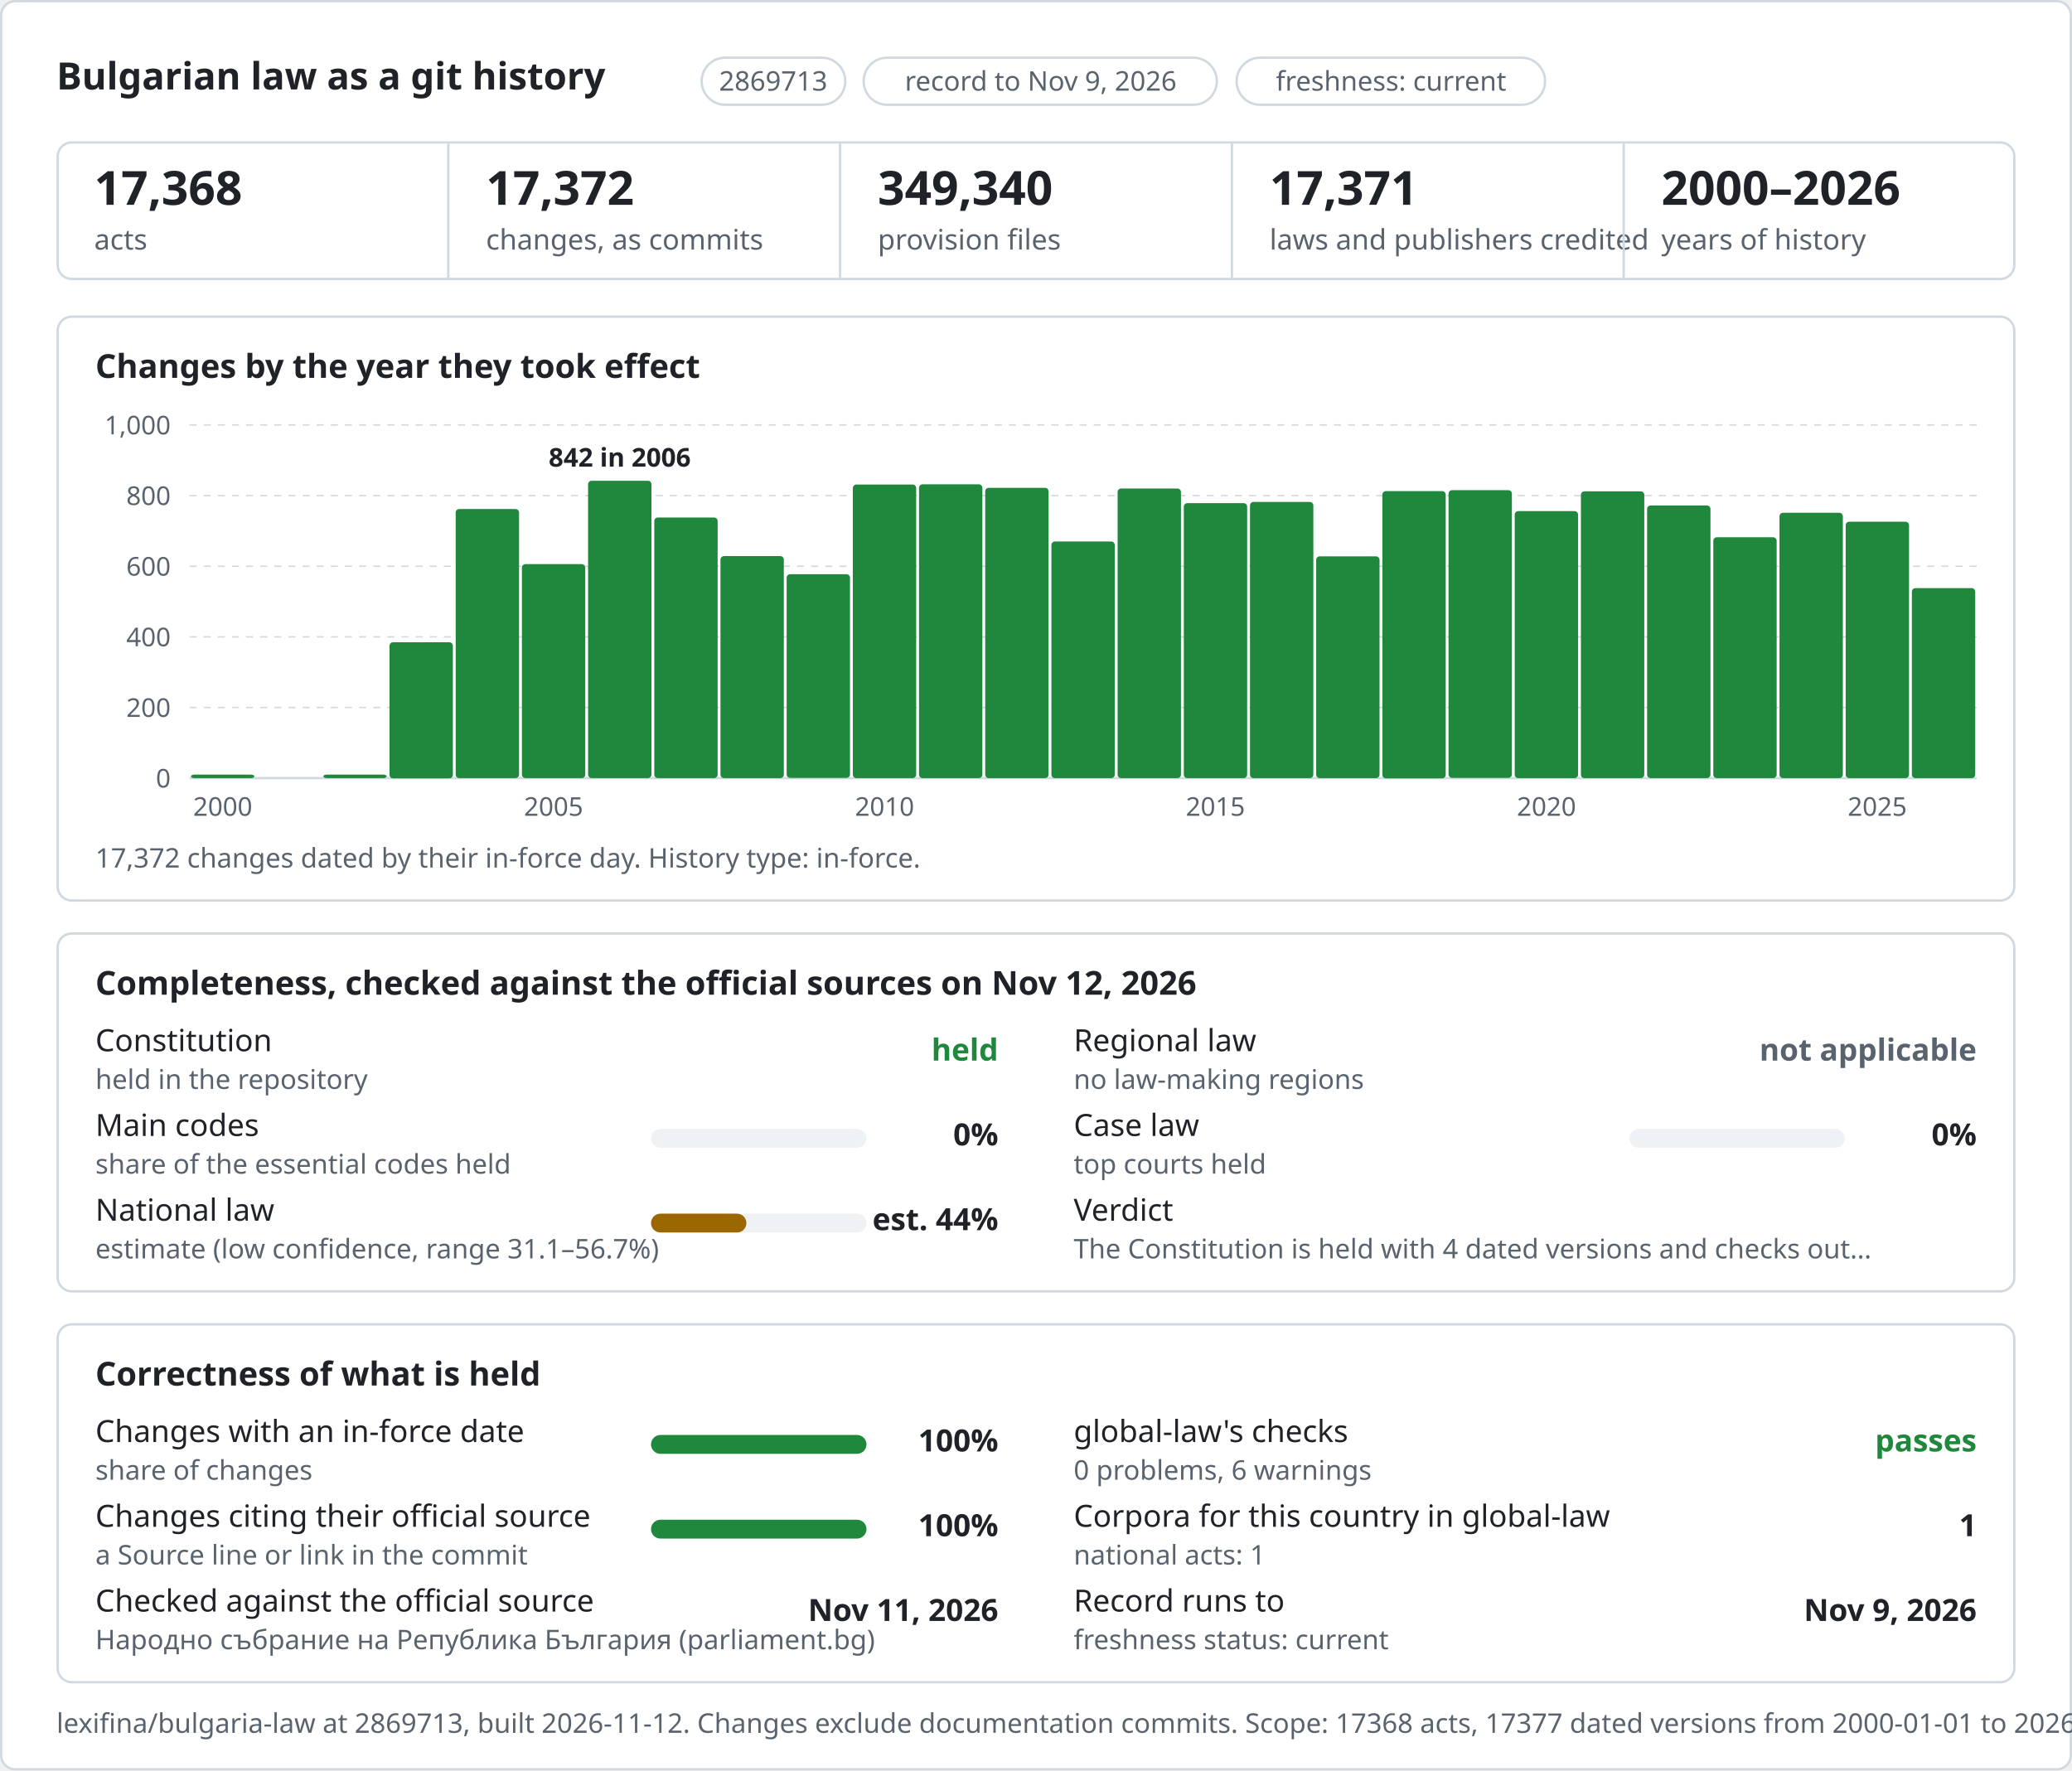
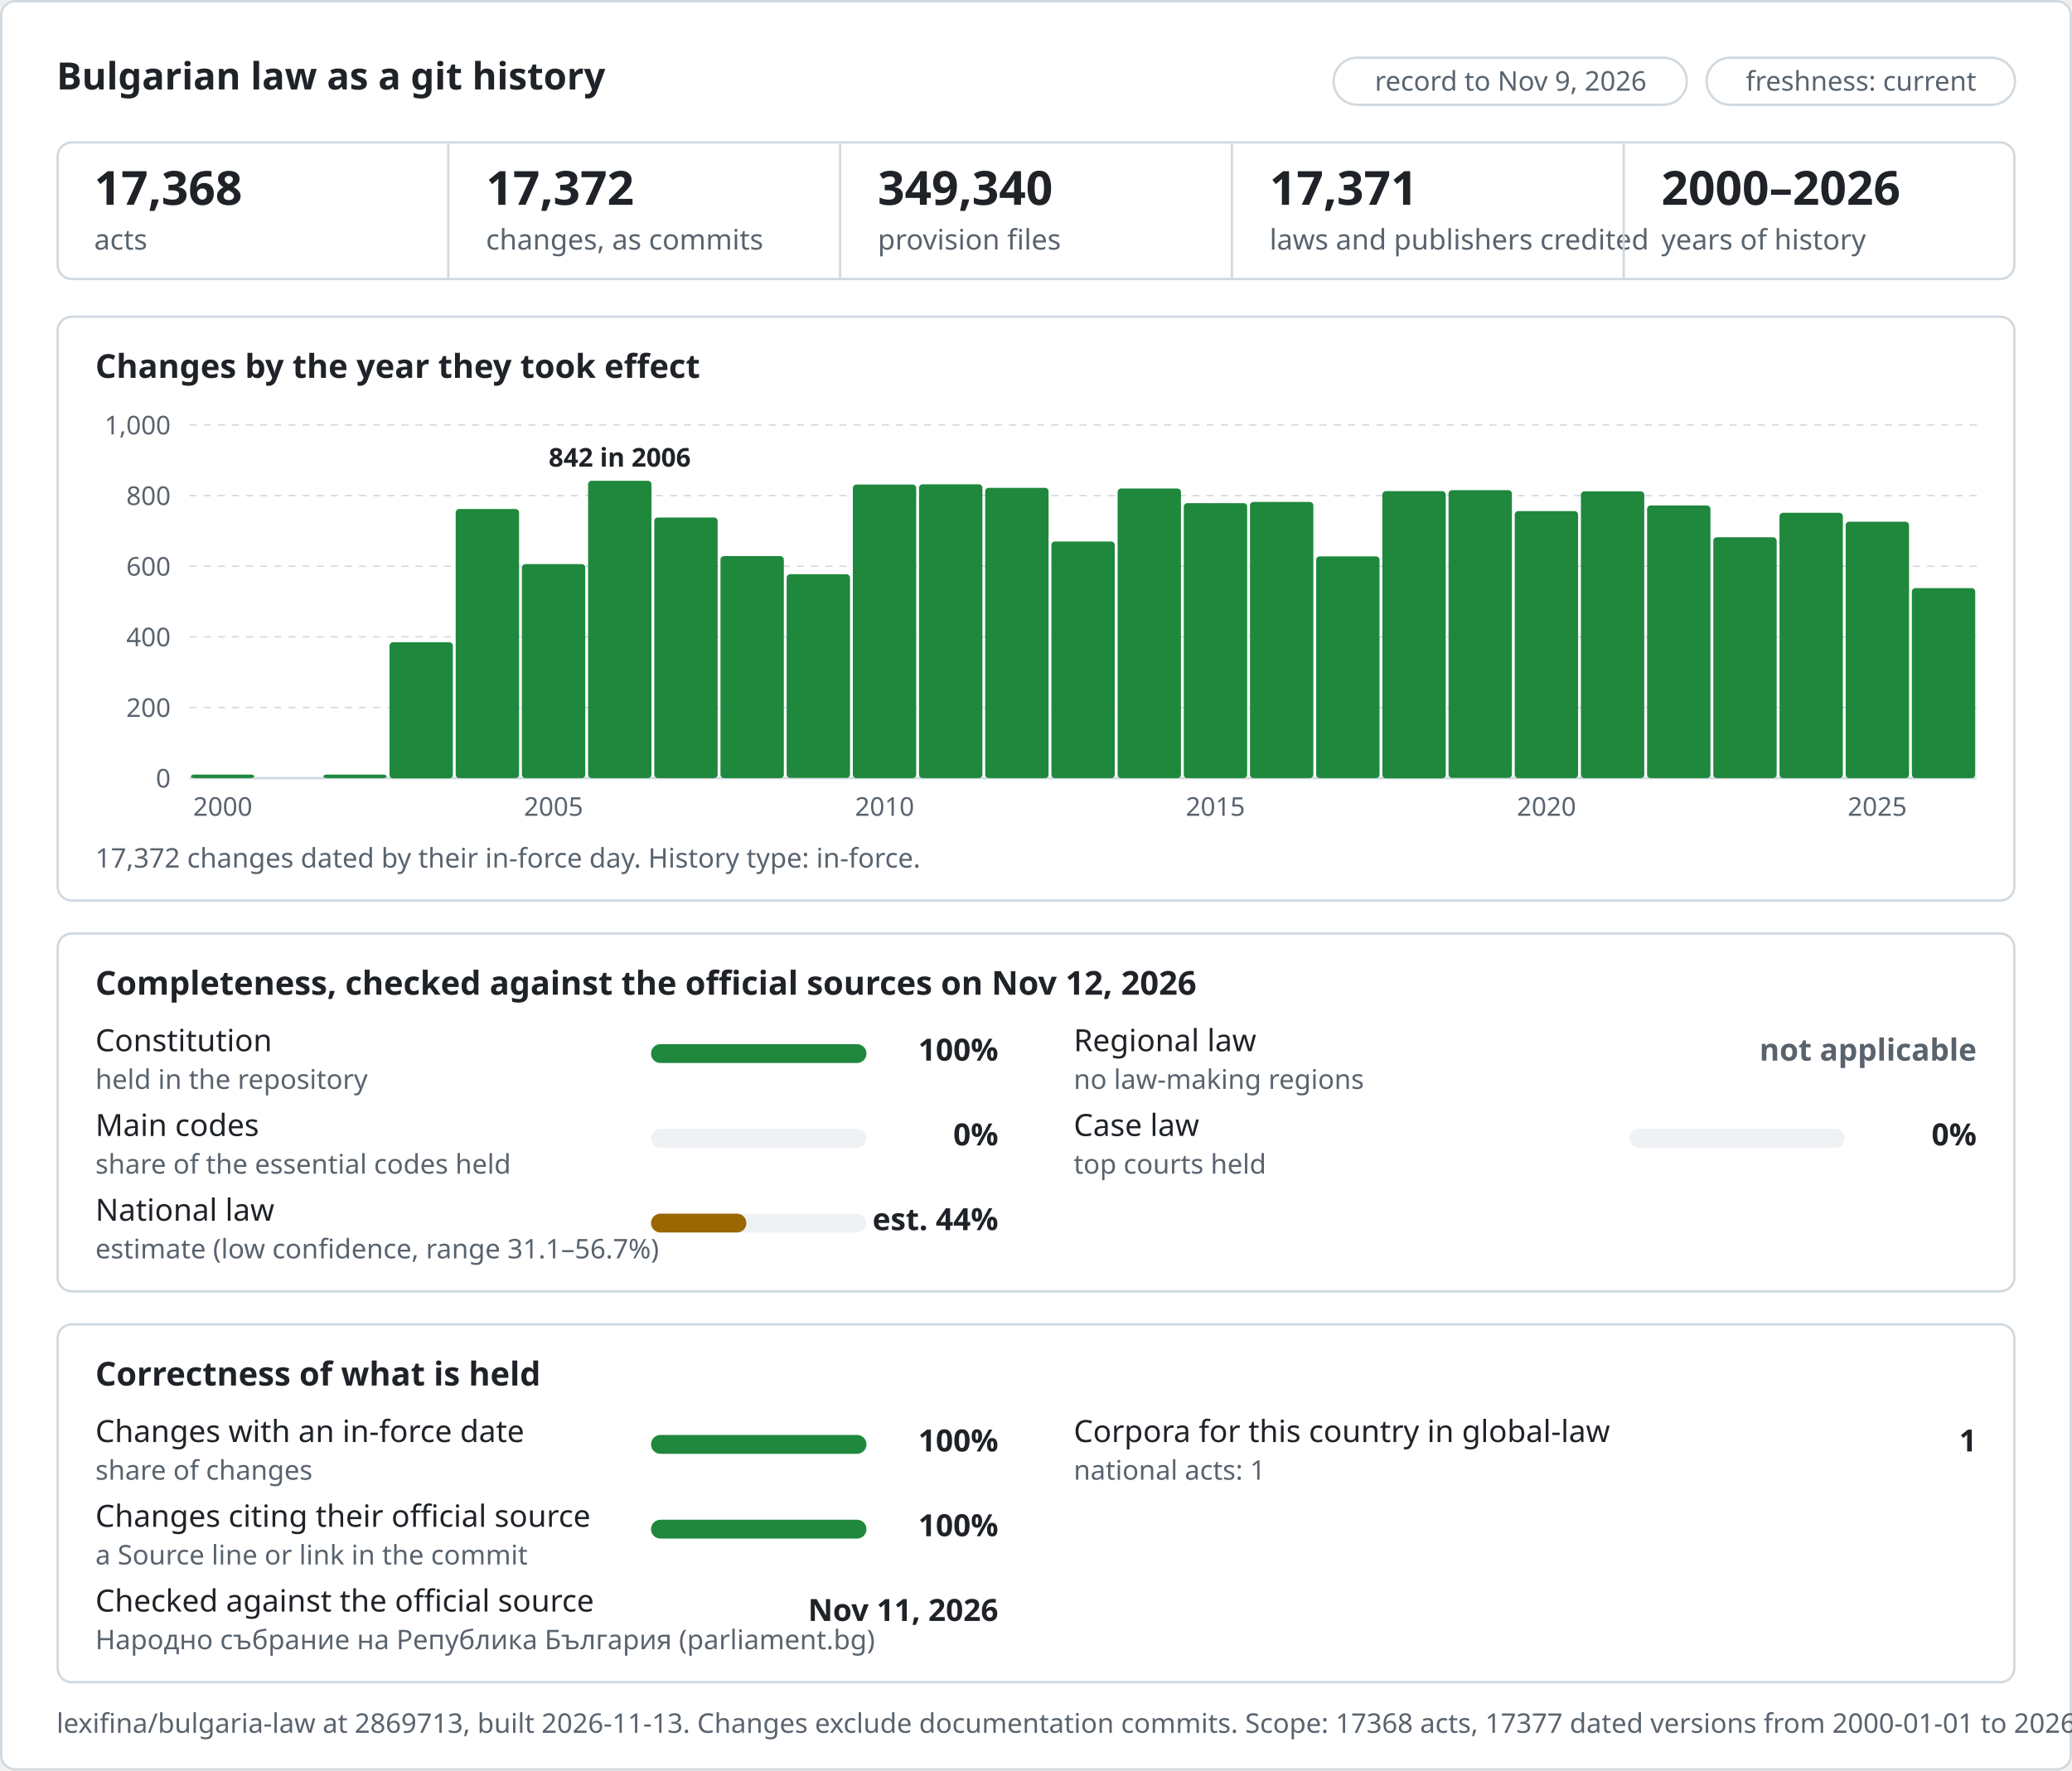
<svg xmlns="http://www.w3.org/2000/svg" width="880" height="752" viewBox="0 0 880 752" font-family="-apple-system,BlinkMacSystemFont,Segoe UI,Noto Sans,Helvetica,Arial,sans-serif">
  <rect x="0.5" y="0.5" width="879" height="751" rx="6" fill="#ffffff" stroke="#d1d9e0" />
  <text x="24" y="38" font-size="16" font-weight="600" fill="#1f2328">Bulgarian law as a git history</text>
-   <rect x="298.0" y="24.5" width="61" height="20" rx="10" fill="none" stroke="#d1d9e0" />
-   <text x="328.4" y="38.5" font-size="11.5" font-weight="500" text-anchor="middle" fill="#59636e">2869713</text>
-   <rect x="366.8" y="24.5" width="150" height="20" rx="10" fill="none" stroke="#d1d9e0" />
-   <text x="442.0" y="38.5" font-size="11.5" font-weight="500" text-anchor="middle" fill="#59636e">record to Nov 9, 2026</text>
-   <rect x="525.2" y="24.5" width="131" height="20" rx="10" fill="none" stroke="#d1d9e0" />
-   <text x="590.8" y="38.5" font-size="11.5" font-weight="500" text-anchor="middle" fill="#59636e">freshness: current</text>
+   <rect x="566.4" y="24.5" width="150" height="20" rx="10" fill="none" stroke="#d1d9e0" />
+   <text x="641.6" y="38.5" font-size="11.5" font-weight="500" text-anchor="middle" fill="#59636e">record to Nov 9, 2026</text>
+   <rect x="724.8" y="24.5" width="131" height="20" rx="10" fill="none" stroke="#d1d9e0" />
+   <text x="790.4" y="38.5" font-size="11.5" font-weight="500" text-anchor="middle" fill="#59636e">freshness: current</text>
  <rect x="24.5" y="60.5" width="831" height="58" rx="6" fill="#ffffff" stroke="#d1d9e0" />
  <text x="40.0" y="87" font-size="20" font-weight="600" fill="#1f2328">17,368</text>
  <text x="40.0" y="106" font-size="12" fill="#59636e">acts</text>
  <line x1="190.4" y1="61" x2="190.4" y2="118" stroke="#d1d9e0" />
  <text x="206.4" y="87" font-size="20" font-weight="600" fill="#1f2328">17,372</text>
  <text x="206.4" y="106" font-size="12" fill="#59636e">changes, as commits</text>
  <line x1="356.8" y1="61" x2="356.8" y2="118" stroke="#d1d9e0" />
  <text x="372.8" y="87" font-size="20" font-weight="600" fill="#1f2328">349,340</text>
  <text x="372.8" y="106" font-size="12" fill="#59636e">provision files</text>
  <line x1="523.2" y1="61" x2="523.2" y2="118" stroke="#d1d9e0" />
  <text x="539.2" y="87" font-size="20" font-weight="600" fill="#1f2328">17,371</text>
  <text x="539.2" y="106" font-size="12" fill="#59636e">laws and publishers credited</text>
  <line x1="689.6" y1="61" x2="689.6" y2="118" stroke="#d1d9e0" />
  <text x="705.6" y="87" font-size="20" font-weight="600" fill="#1f2328">2000–2026</text>
  <text x="705.6" y="106" font-size="12" fill="#59636e">years of history</text>
  <rect x="24.5" y="134.5" width="831" height="248" rx="6" fill="#ffffff" stroke="#d1d9e0" />
  <text x="40.5" y="160.5" font-size="14" font-weight="600" fill="#1f2328">Changes by the year they took effect</text>
  <line x1="80.5" y1="330.5" x2="839.5" y2="330.5" stroke="#d1d9e0" stroke-width="1" />
  <text x="72.5" y="334.5" font-size="11" text-anchor="end" fill="#59636e">0</text>
  <line x1="80.5" y1="300.5" x2="839.5" y2="300.5" stroke="#d1d9e0" stroke-width="0.6" stroke-dasharray="3 3" />
  <text x="72.5" y="304.5" font-size="11" text-anchor="end" fill="#59636e">200</text>
  <line x1="80.5" y1="270.5" x2="839.5" y2="270.5" stroke="#d1d9e0" stroke-width="0.6" stroke-dasharray="3 3" />
  <text x="72.5" y="274.5" font-size="11" text-anchor="end" fill="#59636e">400</text>
  <line x1="80.5" y1="240.5" x2="839.5" y2="240.5" stroke="#d1d9e0" stroke-width="0.6" stroke-dasharray="3 3" />
  <text x="72.5" y="244.5" font-size="11" text-anchor="end" fill="#59636e">600</text>
  <line x1="80.5" y1="210.5" x2="839.5" y2="210.5" stroke="#d1d9e0" stroke-width="0.6" stroke-dasharray="3 3" />
  <text x="72.5" y="214.5" font-size="11" text-anchor="end" fill="#59636e">800</text>
  <line x1="80.5" y1="180.5" x2="839.5" y2="180.5" stroke="#d1d9e0" stroke-width="0.6" stroke-dasharray="3 3" />
  <text x="72.5" y="184.5" font-size="11" text-anchor="end" fill="#59636e">1,000</text>
  <rect x="81.10" y="329.0" width="26.91" height="1.5" rx="1.5" fill="#1f883d" />
  <text x="94.6" y="346.5" font-size="11" text-anchor="middle" fill="#59636e">2000</text>
  <rect x="137.32" y="329.0" width="26.91" height="1.5" rx="1.5" fill="#1f883d" />
  <rect x="165.43" y="272.8" width="26.91" height="57.8" rx="1.5" fill="#1f883d" />
  <rect x="193.54" y="216.2" width="26.91" height="114.3" rx="1.5" fill="#1f883d" />
  <rect x="221.66" y="239.6" width="26.91" height="90.9" rx="1.5" fill="#1f883d" />
  <text x="235.1" y="346.5" font-size="11" text-anchor="middle" fill="#59636e">2005</text>
  <rect x="249.77" y="204.2" width="26.91" height="126.3" rx="1.5" fill="#1f883d" />
  <text x="263.2" y="198.2" font-size="11" font-weight="600" text-anchor="middle" fill="#1f2328">842 in 2006</text>
  <rect x="277.88" y="219.8" width="26.91" height="110.7" rx="1.5" fill="#1f883d" />
  <rect x="305.99" y="236.2" width="26.91" height="94.3" rx="1.5" fill="#1f883d" />
  <rect x="334.10" y="243.9" width="26.91" height="86.5" rx="1.5" fill="#1f883d" />
  <rect x="362.21" y="205.8" width="26.91" height="124.7" rx="1.5" fill="#1f883d" />
  <text x="375.7" y="346.5" font-size="11" text-anchor="middle" fill="#59636e">2010</text>
  <rect x="390.32" y="205.7" width="26.91" height="124.8" rx="1.5" fill="#1f883d" />
  <rect x="418.43" y="207.2" width="26.91" height="123.3" rx="1.5" fill="#1f883d" />
  <rect x="446.54" y="230.0" width="26.91" height="100.5" rx="1.5" fill="#1f883d" />
  <rect x="474.66" y="207.5" width="26.91" height="123.0" rx="1.5" fill="#1f883d" />
  <rect x="502.77" y="213.7" width="26.91" height="116.8" rx="1.5" fill="#1f883d" />
  <text x="516.2" y="346.5" font-size="11" text-anchor="middle" fill="#59636e">2015</text>
  <rect x="530.88" y="213.2" width="26.91" height="117.3" rx="1.5" fill="#1f883d" />
  <rect x="558.99" y="236.3" width="26.91" height="94.2" rx="1.5" fill="#1f883d" />
  <rect x="587.10" y="208.6" width="26.91" height="122.0" rx="1.5" fill="#1f883d" />
  <rect x="615.21" y="208.2" width="26.91" height="122.2" rx="1.5" fill="#1f883d" />
  <rect x="643.32" y="217.1" width="26.91" height="113.4" rx="1.5" fill="#1f883d" />
  <text x="656.8" y="346.5" font-size="11" text-anchor="middle" fill="#59636e">2020</text>
  <rect x="671.43" y="208.7" width="26.91" height="121.8" rx="1.5" fill="#1f883d" />
  <rect x="699.54" y="214.7" width="26.91" height="115.8" rx="1.5" fill="#1f883d" />
  <rect x="727.66" y="228.2" width="26.91" height="102.3" rx="1.5" fill="#1f883d" />
  <rect x="755.77" y="217.8" width="26.91" height="112.7" rx="1.5" fill="#1f883d" />
  <rect x="783.88" y="221.6" width="26.91" height="108.9" rx="1.5" fill="#1f883d" />
  <text x="797.3" y="346.5" font-size="11" text-anchor="middle" fill="#59636e">2025</text>
  <rect x="811.99" y="249.8" width="26.91" height="80.7" rx="1.5" fill="#1f883d" />
  <text x="40.5" y="368.5" font-size="11.5" fill="#59636e">17,372 changes dated by their in-force day. History type: in-force.</text>
  <rect x="24.5" y="396.5" width="831" height="152" rx="6" fill="#ffffff" stroke="#d1d9e0" />
  <text x="40.5" y="422.5" font-size="14" font-weight="600" fill="#1f2328">Completeness, checked against the official sources on Nov 12, 2026</text>
  <text x="40.5" y="446.5" font-size="13" fill="#1f2328">Constitution</text>
  <text x="40.5" y="462.5" font-size="11.5" fill="#59636e">held in the repository</text>
-   <text x="424.0" y="450.5" font-size="13" font-weight="600" text-anchor="end" fill="#1f883d">held</text>
+   <g>
+     <rect x="276.5" y="443.5" width="91.5" height="8" rx="4" fill="#eff2f5" />
+     <rect x="276.5" y="443.5" width="91.5" height="8" rx="4" fill="#1f883d" />
+   </g>
+   <text x="424.0" y="450.5" font-size="13" font-weight="600" text-anchor="end" fill="#1f2328">100%</text>
  <text x="40.5" y="482.5" font-size="13" fill="#1f2328">Main codes</text>
  <text x="40.5" y="498.5" font-size="11.5" fill="#59636e">share of the essential codes held</text>
  <g>
    <rect x="276.5" y="479.5" width="91.5" height="8" rx="4" fill="#eff2f5" />
  </g>
  <text x="424.0" y="486.5" font-size="13" font-weight="600" text-anchor="end" fill="#1f2328">0%</text>
  <text x="40.5" y="518.5" font-size="13" fill="#1f2328">National law</text>
  <text x="40.5" y="534.5" font-size="11.5" fill="#59636e">estimate (low confidence, range 31.1–56.7%)</text>
  <g>
    <rect x="276.5" y="515.5" width="91.5" height="8" rx="4" fill="#eff2f5" />
    <rect x="276.5" y="515.5" width="40.5" height="8" rx="4" fill="#9a6700" />
  </g>
  <text x="424.0" y="522.5" font-size="13" font-weight="600" text-anchor="end" fill="#1f2328">est. 44%</text>
  <text x="456.0" y="446.5" font-size="13" fill="#1f2328">Regional law</text>
  <text x="456.0" y="462.5" font-size="11.5" fill="#59636e">no law-making regions</text>
  <text x="839.5" y="450.5" font-size="13" font-weight="600" text-anchor="end" fill="#59636e">not applicable</text>
  <text x="456.0" y="482.5" font-size="13" fill="#1f2328">Case law</text>
  <text x="456.0" y="498.5" font-size="11.5" fill="#59636e">top courts held</text>
  <g>
    <rect x="692.0" y="479.5" width="91.5" height="8" rx="4" fill="#eff2f5" />
  </g>
  <text x="839.5" y="486.5" font-size="13" font-weight="600" text-anchor="end" fill="#1f2328">0%</text>
-   <text x="456.0" y="518.5" font-size="13" fill="#1f2328">Verdict</text>
-   <text x="456.0" y="534.5" font-size="11.5" fill="#59636e">The Constitution is held with 4 dated versions and checks out…</text>
-   <text x="839.5" y="522.5" font-size="13" font-weight="600" text-anchor="end" fill="#59636e" />
  <rect x="24.5" y="562.5" width="831" height="152" rx="6" fill="#ffffff" stroke="#d1d9e0" />
  <text x="40.5" y="588.5" font-size="14" font-weight="600" fill="#1f2328">Correctness of what is held</text>
  <text x="40.5" y="612.5" font-size="13" fill="#1f2328">Changes with an in-force date</text>
  <text x="40.5" y="628.5" font-size="11.5" fill="#59636e">share of changes</text>
  <g>
    <rect x="276.5" y="609.5" width="91.5" height="8" rx="4" fill="#eff2f5" />
    <rect x="276.5" y="609.5" width="91.5" height="8" rx="4" fill="#1f883d" />
  </g>
  <text x="424.0" y="616.5" font-size="13" font-weight="600" text-anchor="end" fill="#1f2328">100%</text>
  <text x="40.5" y="648.5" font-size="13" fill="#1f2328">Changes citing their official source</text>
  <text x="40.5" y="664.5" font-size="11.5" fill="#59636e">a Source line or link in the commit</text>
  <g>
    <rect x="276.5" y="645.5" width="91.5" height="8" rx="4" fill="#eff2f5" />
    <rect x="276.5" y="645.5" width="91.5" height="8" rx="4" fill="#1f883d" />
  </g>
  <text x="424.0" y="652.5" font-size="13" font-weight="600" text-anchor="end" fill="#1f2328">100%</text>
  <text x="40.5" y="684.5" font-size="13" fill="#1f2328">Checked against the official source</text>
  <text x="40.5" y="700.5" font-size="11.5" fill="#59636e">Народно събрание на Република България (parliament.bg)</text>
  <text x="424.0" y="688.5" font-size="13" font-weight="600" text-anchor="end" fill="#1f2328">Nov 11, 2026</text>
-   <text x="456.0" y="612.5" font-size="13" fill="#1f2328">global-law's checks</text>
-   <text x="456.0" y="628.5" font-size="11.5" fill="#59636e">0 problems, 6 warnings</text>
-   <text x="839.5" y="616.5" font-size="13" font-weight="600" text-anchor="end" fill="#1f883d">passes</text>
-   <text x="456.0" y="648.5" font-size="13" fill="#1f2328">Corpora for this country in global-law</text>
-   <text x="456.0" y="664.5" font-size="11.5" fill="#59636e">national acts: 1</text>
-   <text x="839.5" y="652.5" font-size="13" font-weight="600" text-anchor="end" fill="#1f2328">1</text>
-   <text x="456.0" y="684.5" font-size="13" fill="#1f2328">Record runs to</text>
-   <text x="456.0" y="700.5" font-size="11.5" fill="#59636e">freshness status: current</text>
-   <text x="839.5" y="688.5" font-size="13" font-weight="600" text-anchor="end" fill="#1f2328">Nov 9, 2026</text>
-   <text x="24" y="736" font-size="11.5" fill="#59636e">lexifina/bulgaria-law at 2869713, built 2026-11-12. Changes exclude documentation commits. Scope: 17368 acts, 17377 dated versions from 2000-01-01 to 2026-11-09</text>
+   <text x="456.0" y="612.5" font-size="13" fill="#1f2328">Corpora for this country in global-law</text>
+   <text x="456.0" y="628.5" font-size="11.5" fill="#59636e">national acts: 1</text>
+   <text x="839.5" y="616.5" font-size="13" font-weight="600" text-anchor="end" fill="#1f2328">1</text>
+   <text x="24" y="736" font-size="11.5" fill="#59636e">lexifina/bulgaria-law at 2869713, built 2026-11-13. Changes exclude documentation commits. Scope: 17368 acts, 17377 dated versions from 2000-01-01 to 2026-11-09</text>
</svg>
